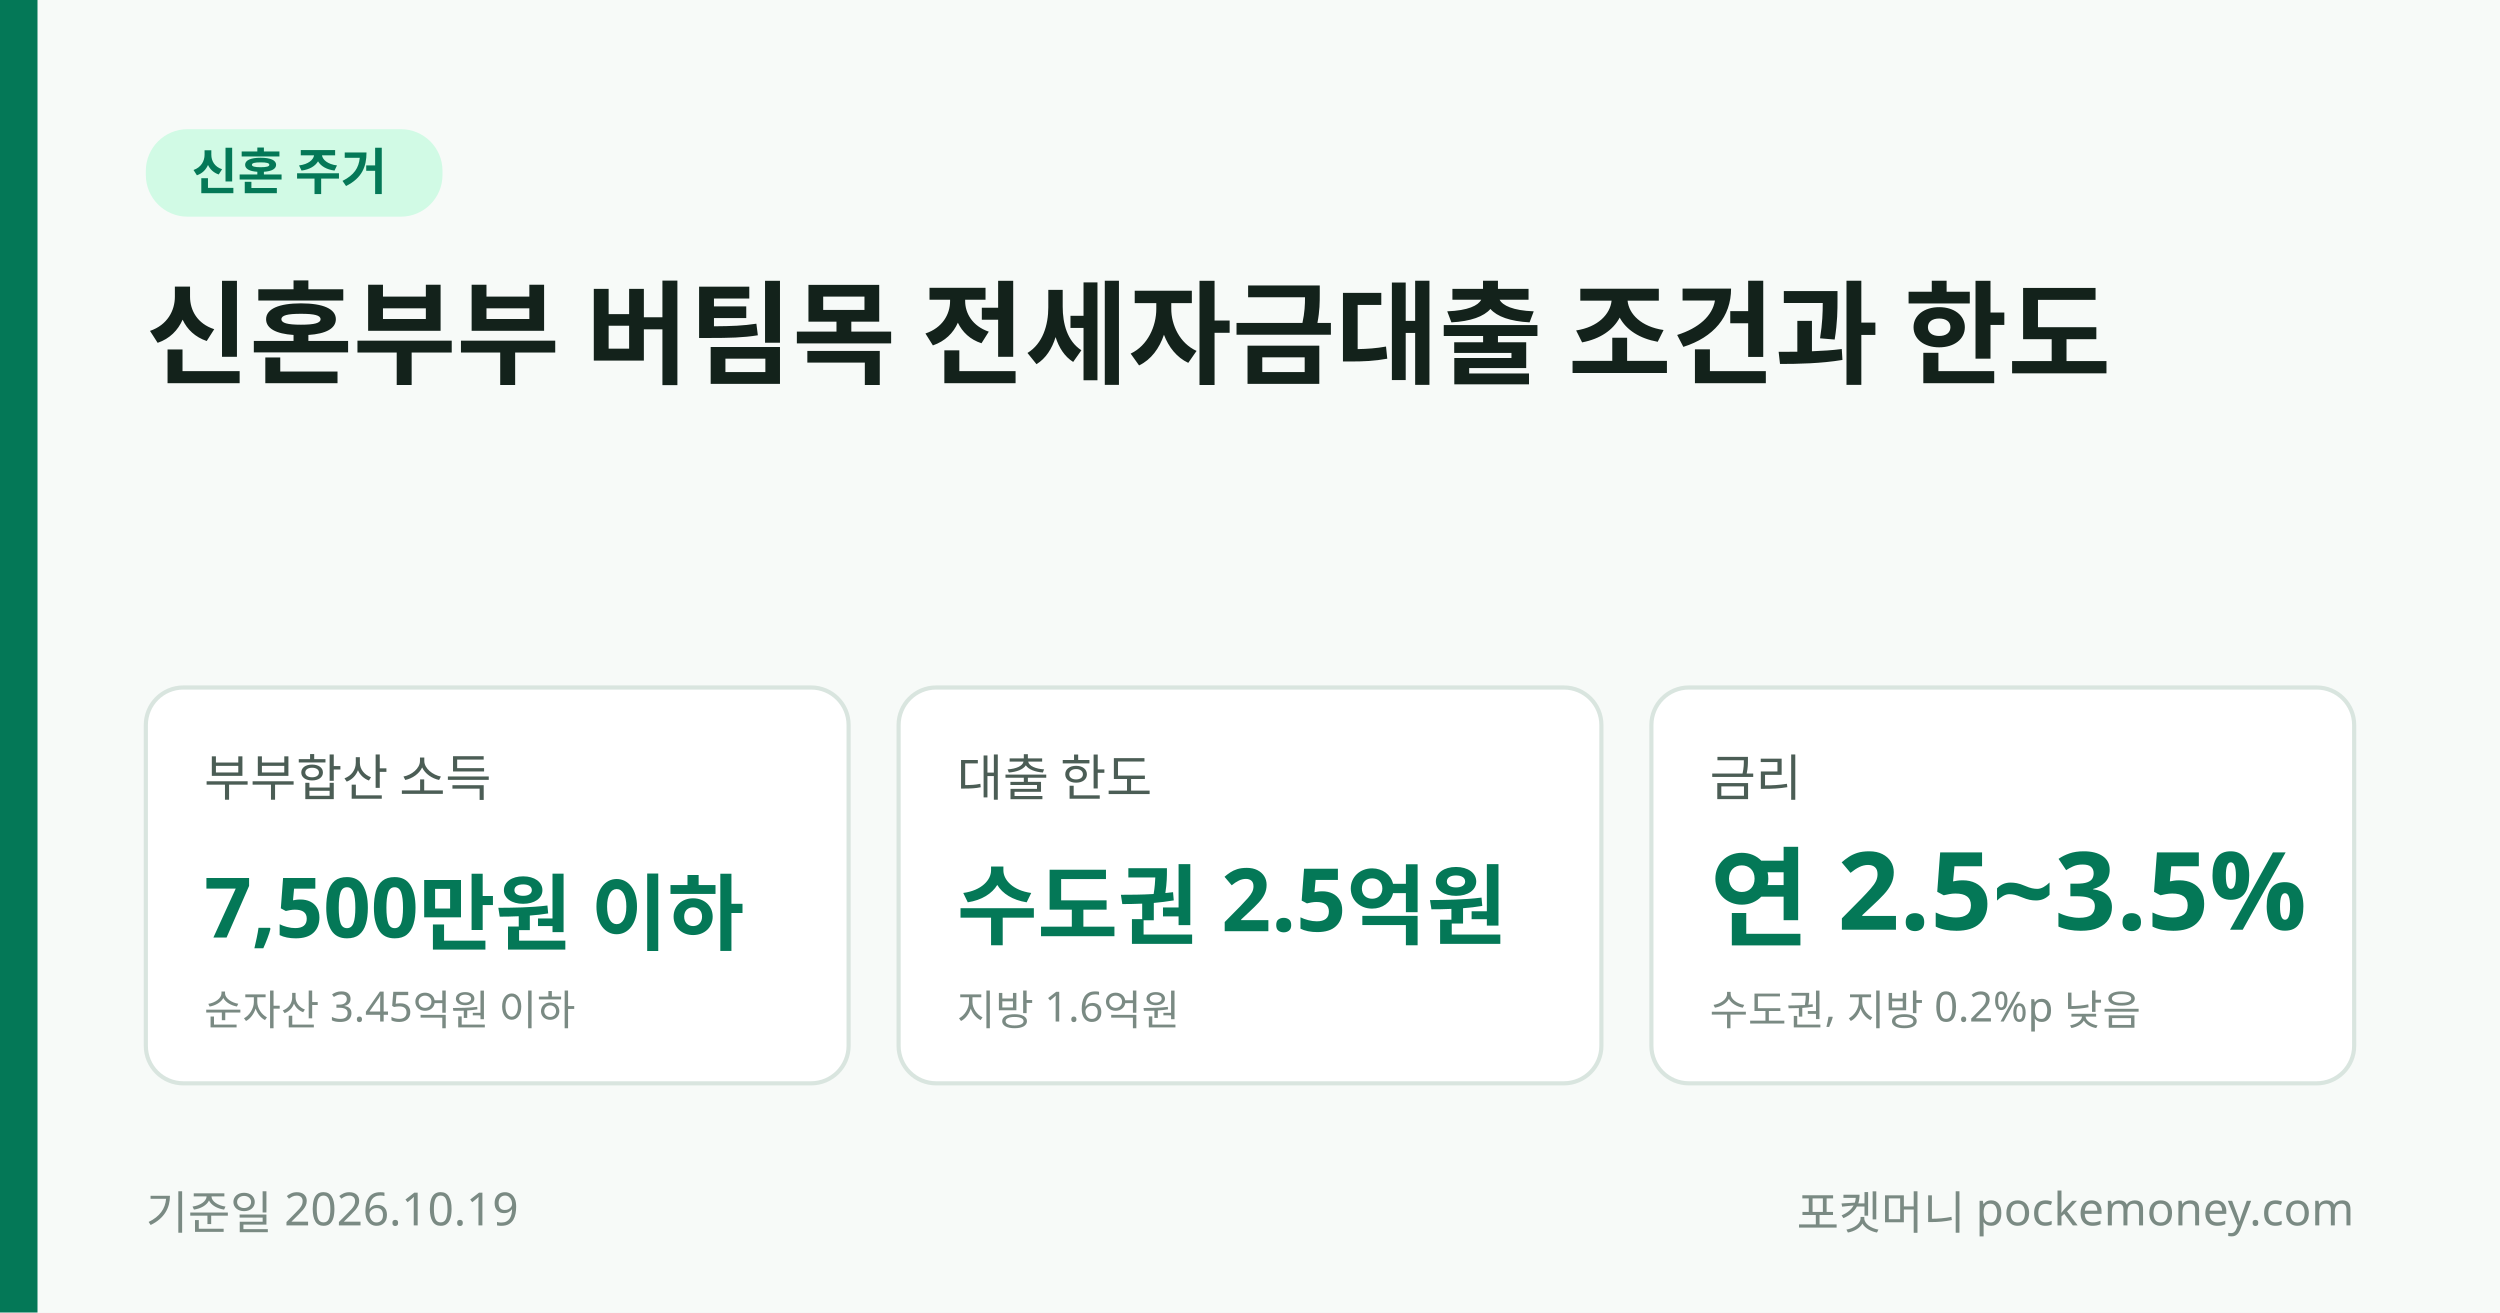
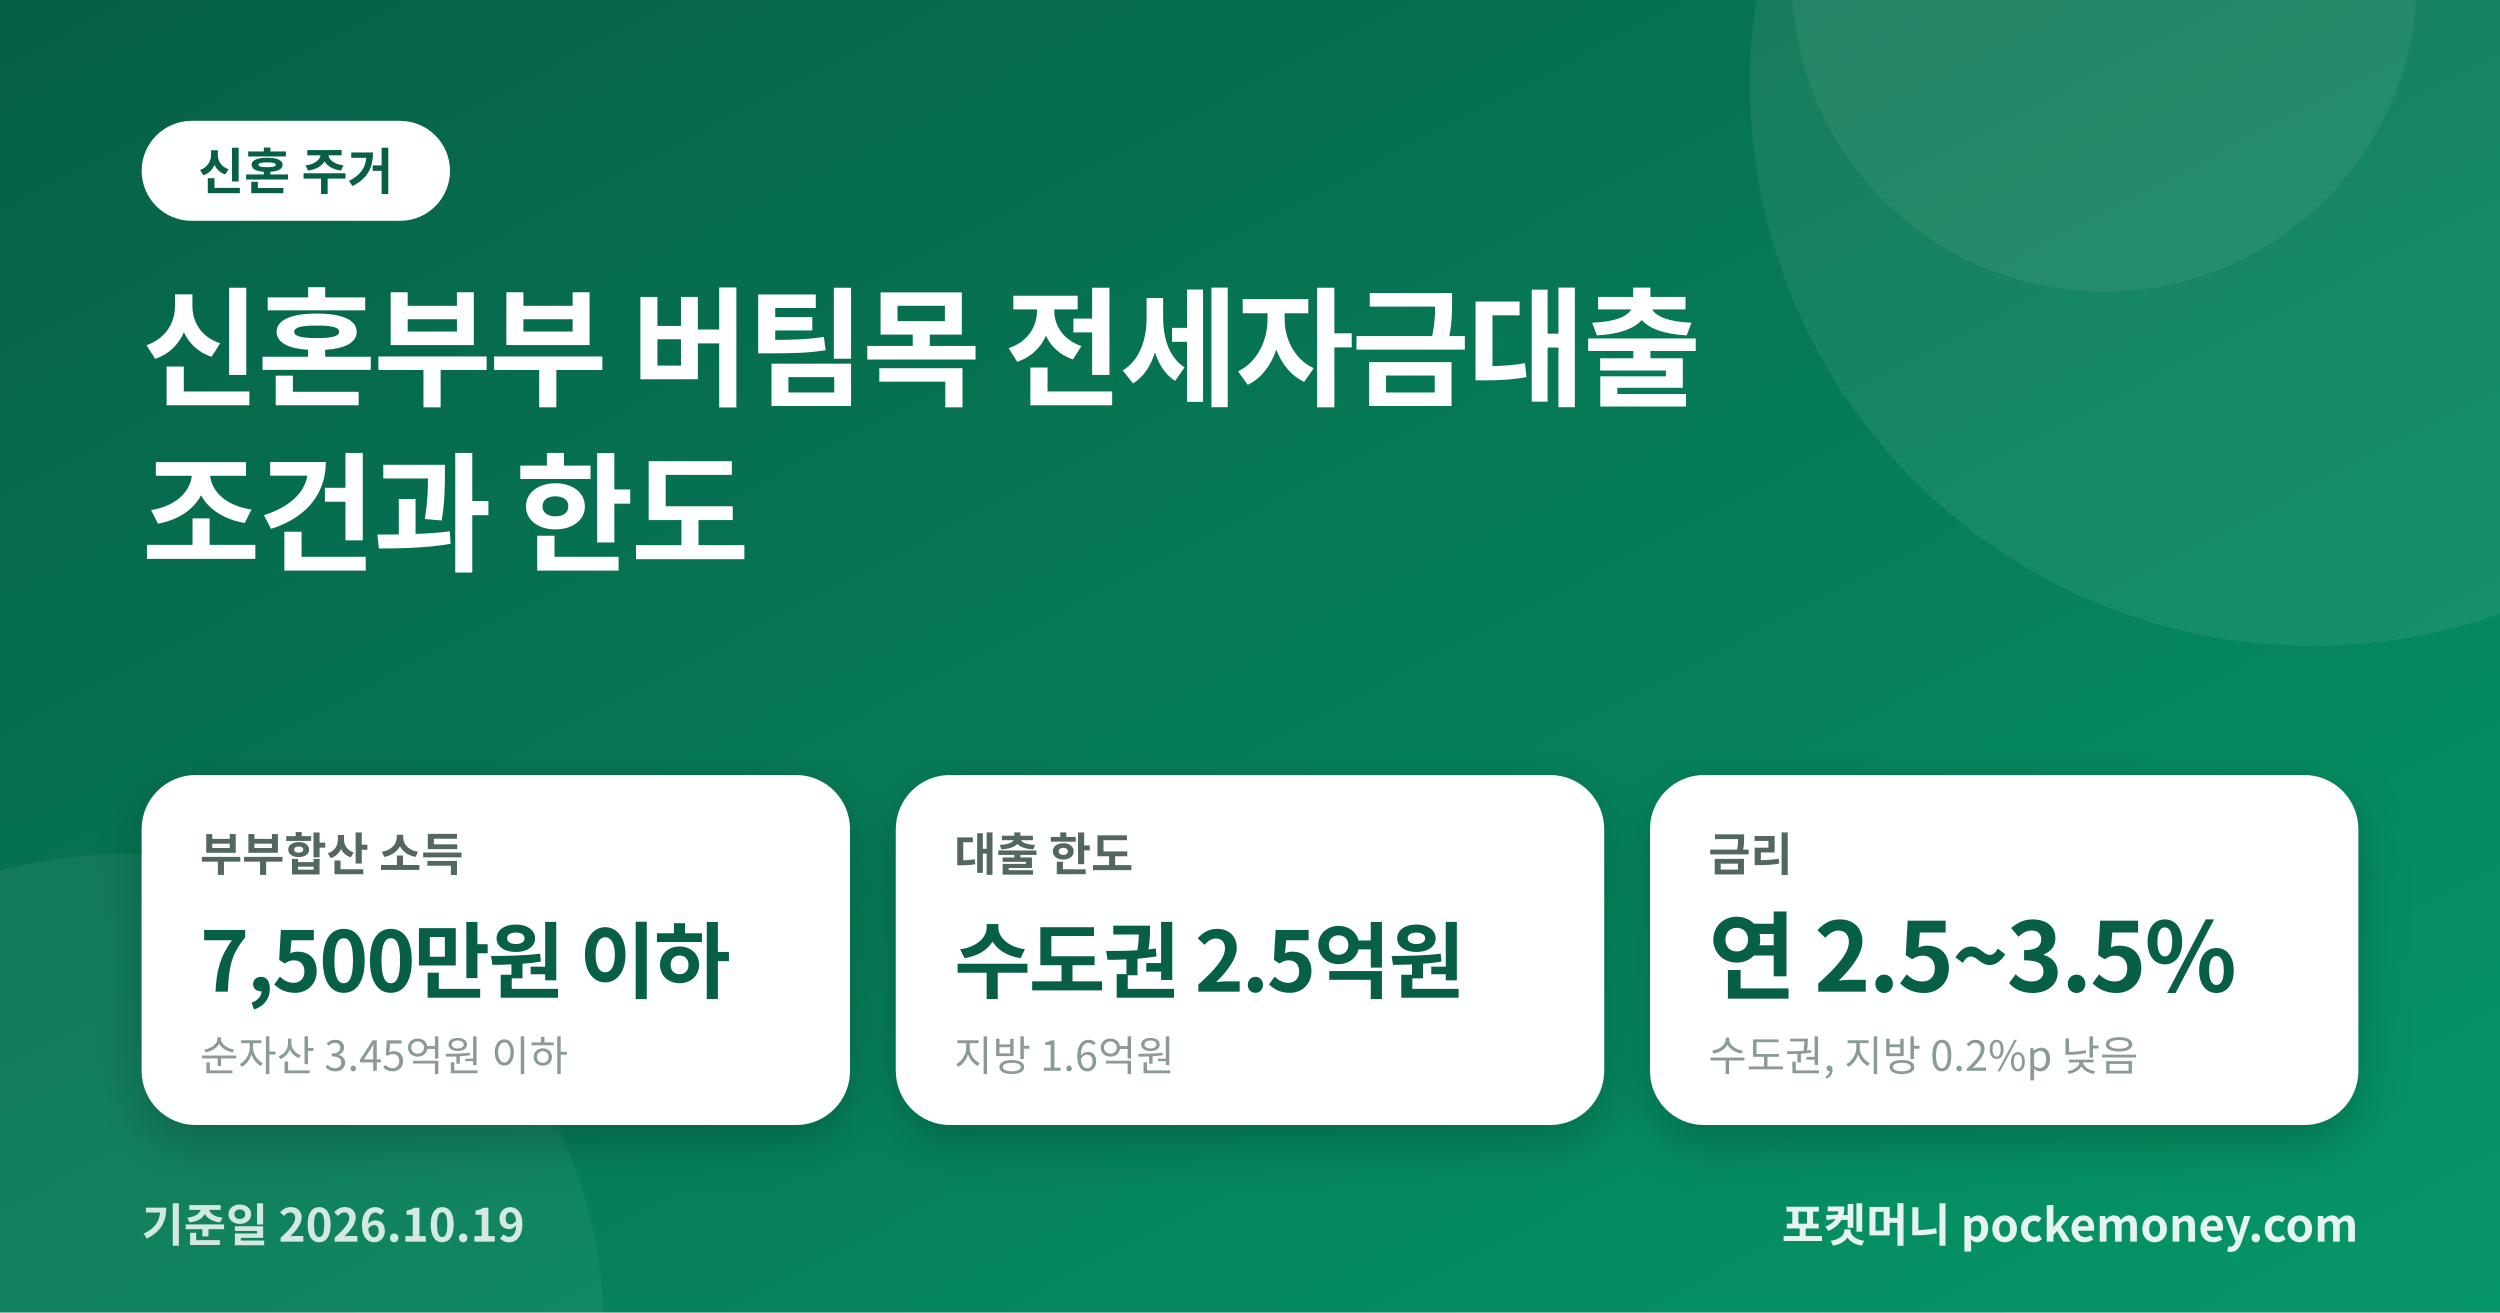
- <svg xmlns="http://www.w3.org/2000/svg" width="1200" height="630" viewBox="0 0 1200 630" role="img" aria-label="신혼부부 버팀목 전세자금대출 조건과 한도">
-   <rect width="1200" height="630" fill="#f7faf8" />
-   <rect x="0" y="0" width="1200" height="630" fill="#f7faf8" />
-   <rect x="0" y="0" width="18" height="630" fill="#047857" />
-   <rect x="70" y="62" rx="20" ry="20" width="142.4" height="42" fill="#d1fae5" />
-   <text x="92" y="91" font-family="NanumGothic, 'Noto Sans KR', sans-serif" font-size="24" font-weight="700" fill="#047857" text-anchor="start">신혼 주거</text>
-   <text x="70" y="180" font-family="NanumGothic, 'Noto Sans KR', sans-serif" font-size="54" font-weight="700" fill="#13221b" text-anchor="start">신혼부부 버팀목 전세자금대출 조건과 한도</text>
-   <rect x="70" y="330" width="337.333" height="190" rx="18" fill="#ffffff" stroke="#d9e5df" stroke-width="2" />
-   <text x="98" y="382" font-family="NanumGothic, 'Noto Sans KR', sans-serif" font-size="24" font-weight="400" fill="#4b5d55" text-anchor="start">부부합산 소득</text>
-   <text x="98" y="450" font-family="NanumGothic, 'Noto Sans KR', sans-serif" font-size="40" font-weight="700" fill="#047857" text-anchor="start">7,500만원 이하</text>
-   <text x="98" y="492" font-family="NanumGothic, 'Noto Sans KR', sans-serif" font-size="20" font-weight="400" fill="#7a8a83" text-anchor="start">순자산 3.45억원 이하</text>
-   <rect x="431.333" y="330" width="337.333" height="190" rx="18" fill="#ffffff" stroke="#d9e5df" stroke-width="2" />
-   <text x="459.333" y="382" font-family="NanumGothic, 'Noto Sans KR', sans-serif" font-size="24" font-weight="400" fill="#4b5d55" text-anchor="start">대출 한도</text>
-   <text x="459.333" y="450" font-family="NanumGothic, 'Noto Sans KR', sans-serif" font-size="42" font-weight="700" fill="#047857" text-anchor="start">수도권 2.5억원</text>
-   <text x="459.333" y="492" font-family="NanumGothic, 'Noto Sans KR', sans-serif" font-size="20" font-weight="400" fill="#7a8a83" text-anchor="start">지방 1.6억원</text>
-   <rect x="792.667" y="330" width="337.333" height="190" rx="18" fill="#ffffff" stroke="#d9e5df" stroke-width="2" />
-   <text x="820.667" y="382" font-family="NanumGothic, 'Noto Sans KR', sans-serif" font-size="24" font-weight="400" fill="#4b5d55" text-anchor="start">금리</text>
-   <text x="820.667" y="450" font-family="NanumGothic, 'Noto Sans KR', sans-serif" font-size="52" font-weight="700" fill="#047857" text-anchor="start">연 2.5~3.5%</text>
-   <text x="820.667" y="492" font-family="NanumGothic, 'Noto Sans KR', sans-serif" font-size="20" font-weight="400" fill="#7a8a83" text-anchor="start">수도권, 지방 0.2%p 낮음</text>
-   <text x="70" y="590" font-family="NanumGothic, 'Noto Sans KR', sans-serif" font-size="22" font-weight="400" fill="#7a8a83" text-anchor="start">기준일 2026.10.19</text>
-   <text x="1130" y="590" font-family="NanumGothic, 'Noto Sans KR', sans-serif" font-size="22" font-weight="400" fill="#7a8a83" text-anchor="end">포켓머니 pockemoney.com</text>
+ <svg xmlns="http://www.w3.org/2000/svg" width="1200" height="630" viewBox="0 0 1200 630">
+   <defs>
+     <linearGradient id="g" x1="0" y1="0" x2="1" y2="1">
+       <stop offset="0" stop-color="#065f46" />
+       <stop offset="1" stop-color="#059669" />
+     </linearGradient>
+     <filter id="sh" x="-10%" y="-10%" width="120%" height="140%">
+       <feGaussianBlur in="SourceAlpha" stdDeviation="12" />
+       <feOffset dy="8" />
+       <feComponentTransfer>
+         <feFuncA type="linear" slope="0.22" />
+       </feComponentTransfer>
+       <feMerge>
+         <feMergeNode />
+         <feMergeNode in="SourceGraphic" />
+       </feMerge>
+     </filter>
+   </defs>
+   <rect width="1200" height="630" fill="url(#g)" />
+   <circle cx="1110" cy="40" r="270" fill="#fff" fill-opacity="0.07" />
+   <circle cx="1010" cy="-10" r="150" fill="#fff" fill-opacity="0.06" />
+   <circle cx="60" cy="640" r="230" fill="#fff" fill-opacity="0.05" />
+   <rect x="68" y="58" width="148" height="48" rx="24" fill="#fff" />
+   <text x="142" y="91" font-family="Pretendard, 'Noto Sans CJK KR', sans-serif" font-size="24" font-weight="700" fill="#065f46" text-anchor="middle">신혼 주거</text>
+   <text x="68" y="190" font-family="Pretendard, 'Noto Sans CJK KR', sans-serif" font-size="62" font-weight="800" fill="#fff" text-anchor="start" letter-spacing="-1.5">신혼부부 버팀목 전세자금대출</text>
+   <text x="68" y="269.36" font-family="Pretendard, 'Noto Sans CJK KR', sans-serif" font-size="62" font-weight="800" fill="#fff" text-anchor="start" letter-spacing="-1.5">조건과 한도</text>
+   <g filter="url(#sh)">
+     <rect x="68" y="372" width="340" height="168" rx="26" fill="#fff" />
+   </g>
+   <text x="96" y="418" font-family="Pretendard, 'Noto Sans CJK KR', sans-serif" font-size="22" font-weight="600" fill="#52675f" text-anchor="start">부부합산 소득</text>
+   <text x="96" y="476" font-family="Pretendard, 'Noto Sans CJK KR', sans-serif" font-size="40" font-weight="800" fill="#065f46" text-anchor="start" letter-spacing="-1">7,500만원 이하</text>
+   <text x="96" y="514" font-family="Pretendard, 'Noto Sans CJK KR', sans-serif" font-size="20" font-weight="500" fill="#8a9b94" text-anchor="start">순자산 3.45억원 이하</text>
+   <g filter="url(#sh)">
+     <rect x="430" y="372" width="340" height="168" rx="26" fill="#fff" />
+   </g>
+   <text x="458" y="418" font-family="Pretendard, 'Noto Sans CJK KR', sans-serif" font-size="22" font-weight="600" fill="#52675f" text-anchor="start">대출 한도</text>
+   <text x="458" y="476" font-family="Pretendard, 'Noto Sans CJK KR', sans-serif" font-size="40" font-weight="800" fill="#065f46" text-anchor="start" letter-spacing="-1">수도권 2.5억원</text>
+   <text x="458" y="514" font-family="Pretendard, 'Noto Sans CJK KR', sans-serif" font-size="20" font-weight="500" fill="#8a9b94" text-anchor="start">지방 1.6억원</text>
+   <g filter="url(#sh)">
+     <rect x="792" y="372" width="340" height="168" rx="26" fill="#fff" />
+   </g>
+   <text x="820" y="418" font-family="Pretendard, 'Noto Sans CJK KR', sans-serif" font-size="22" font-weight="600" fill="#52675f" text-anchor="start">금리</text>
+   <text x="820" y="476" font-family="Pretendard, 'Noto Sans CJK KR', sans-serif" font-size="46" font-weight="800" fill="#065f46" text-anchor="start" letter-spacing="-1">연 2.5~3.5%</text>
+   <text x="820" y="514" font-family="Pretendard, 'Noto Sans CJK KR', sans-serif" font-size="20" font-weight="500" fill="#8a9b94" text-anchor="start">수도권, 지방 0.2%p 낮음</text>
+   <text x="68" y="596" font-family="Pretendard, 'Noto Sans CJK KR', sans-serif" font-size="22" font-weight="600" fill="#fff" text-anchor="start" fill-opacity="0.82">기준일 2026.10.19</text>
+   <text x="1132" y="596" font-family="Pretendard, 'Noto Sans CJK KR', sans-serif" font-size="22" font-weight="700" fill="#fff" text-anchor="end" fill-opacity="0.9">포켓머니 pockemoney.com</text>
</svg>
